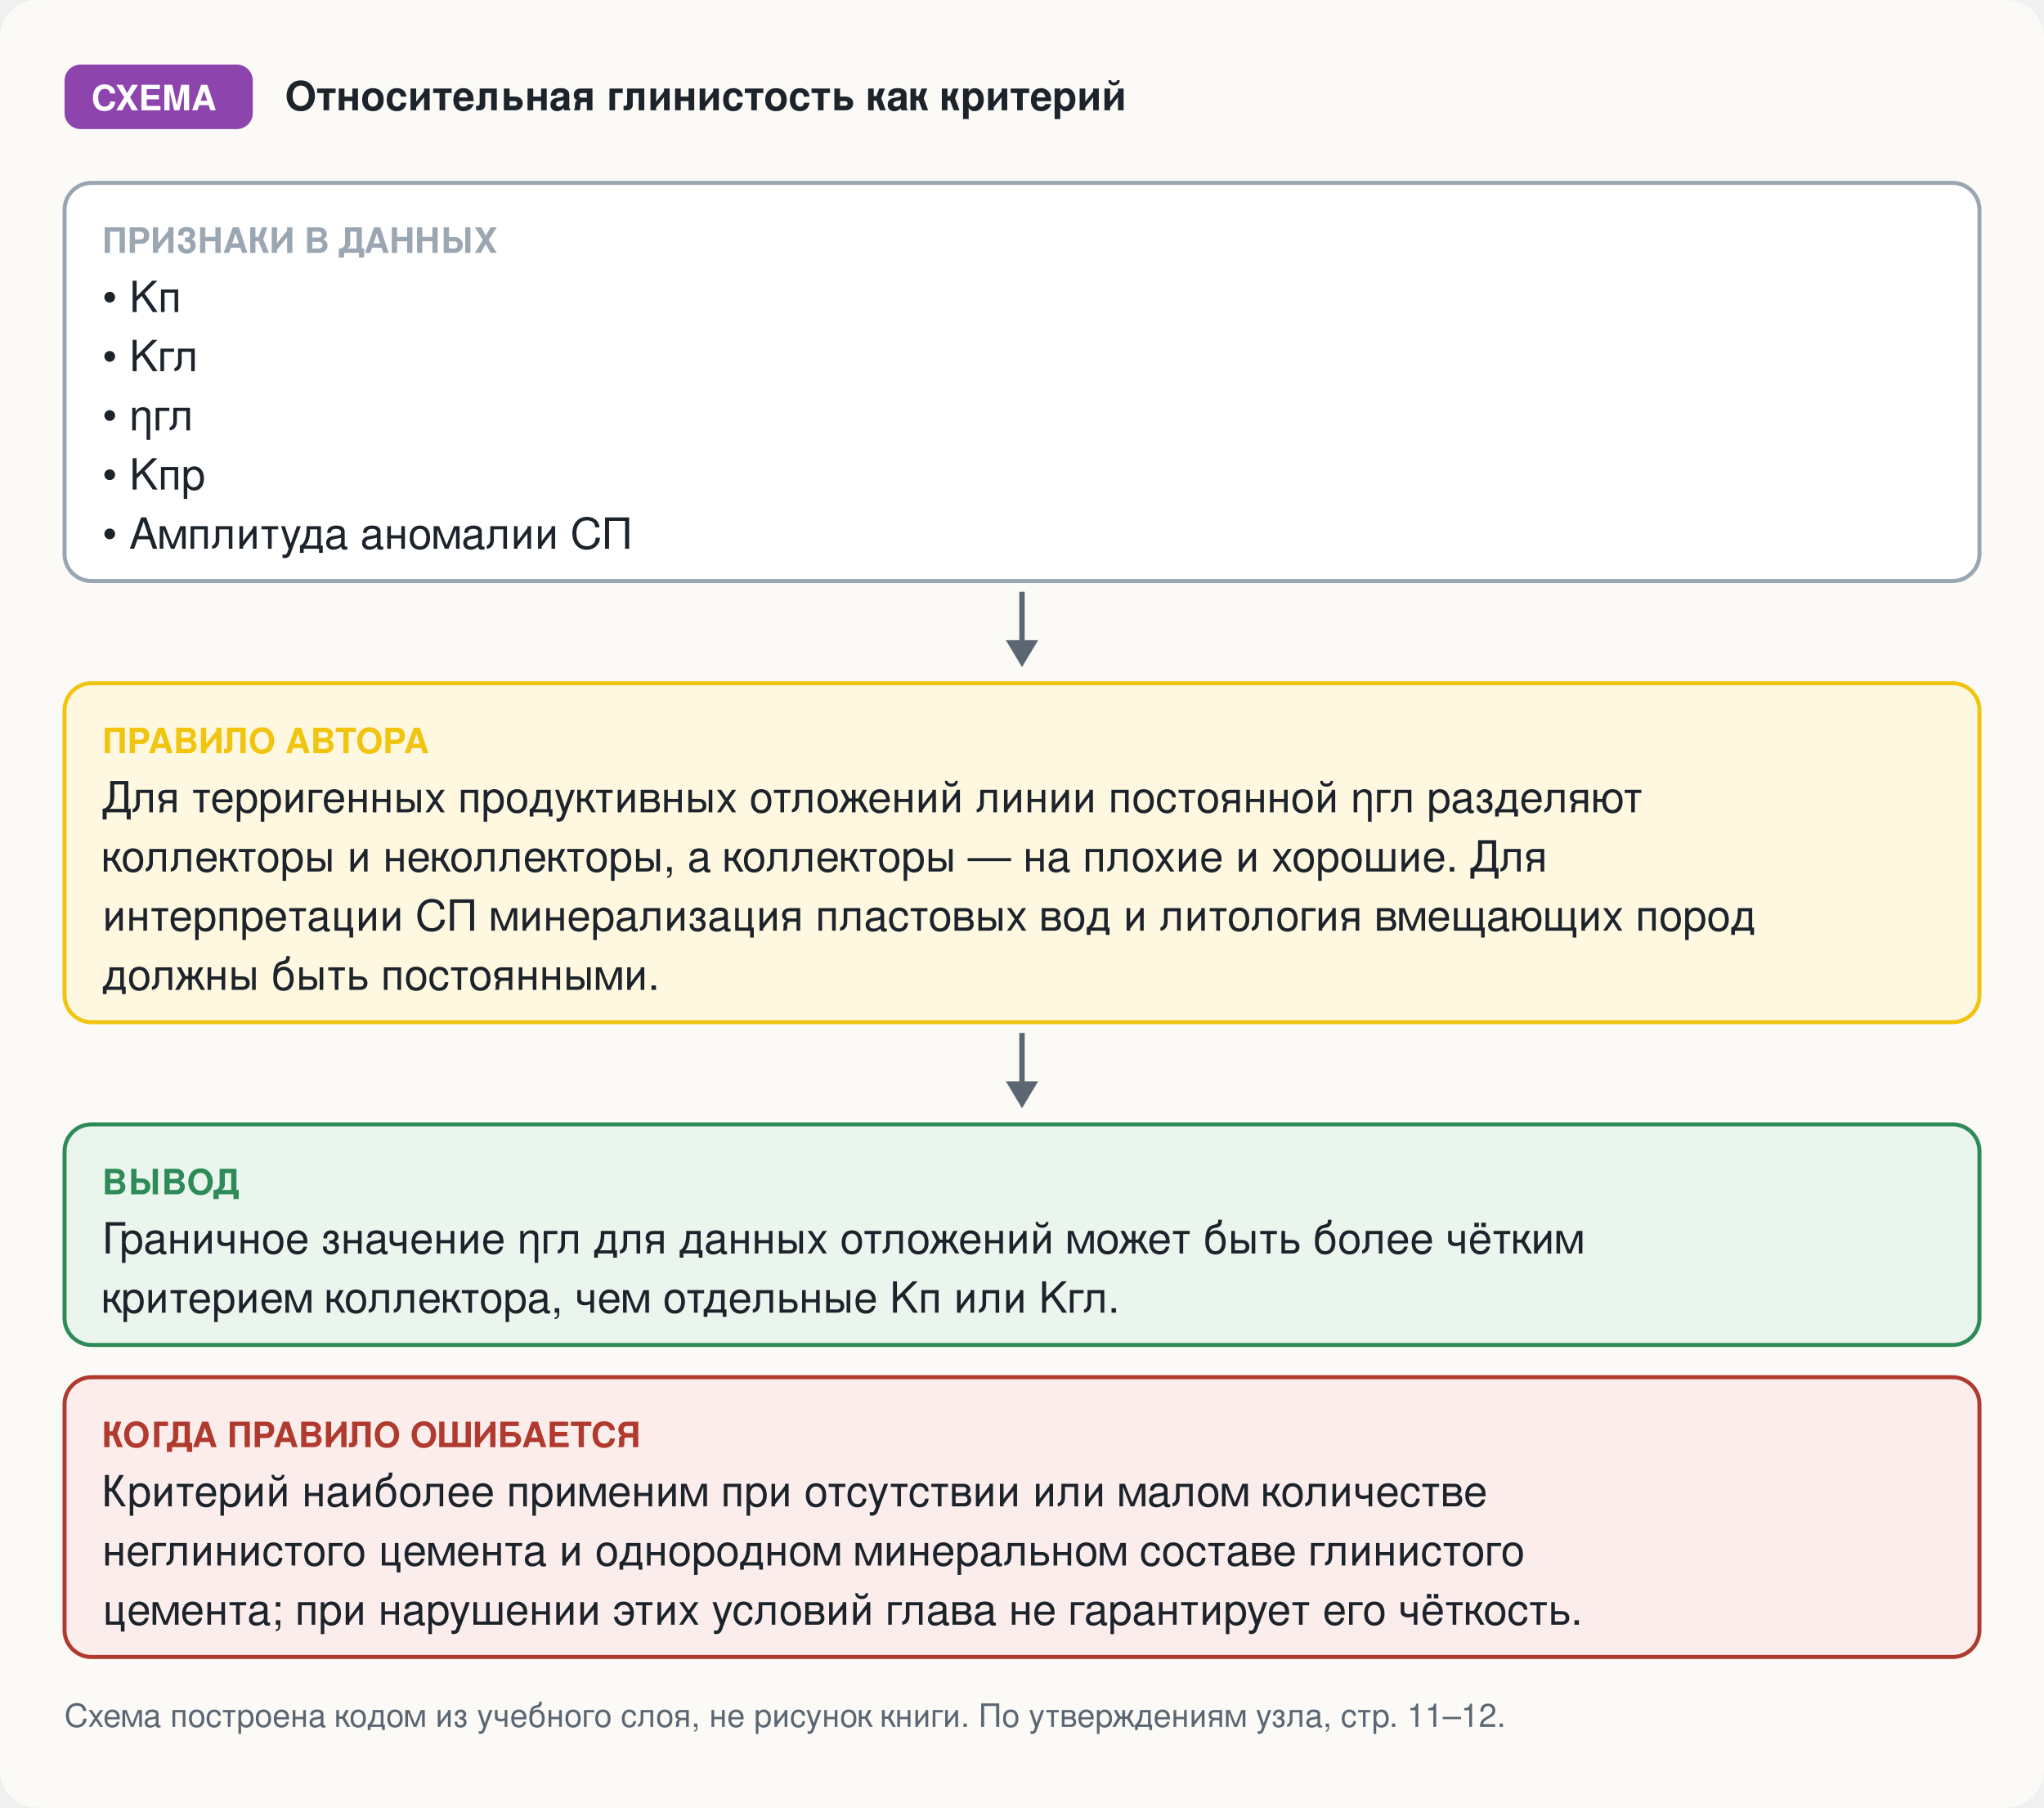
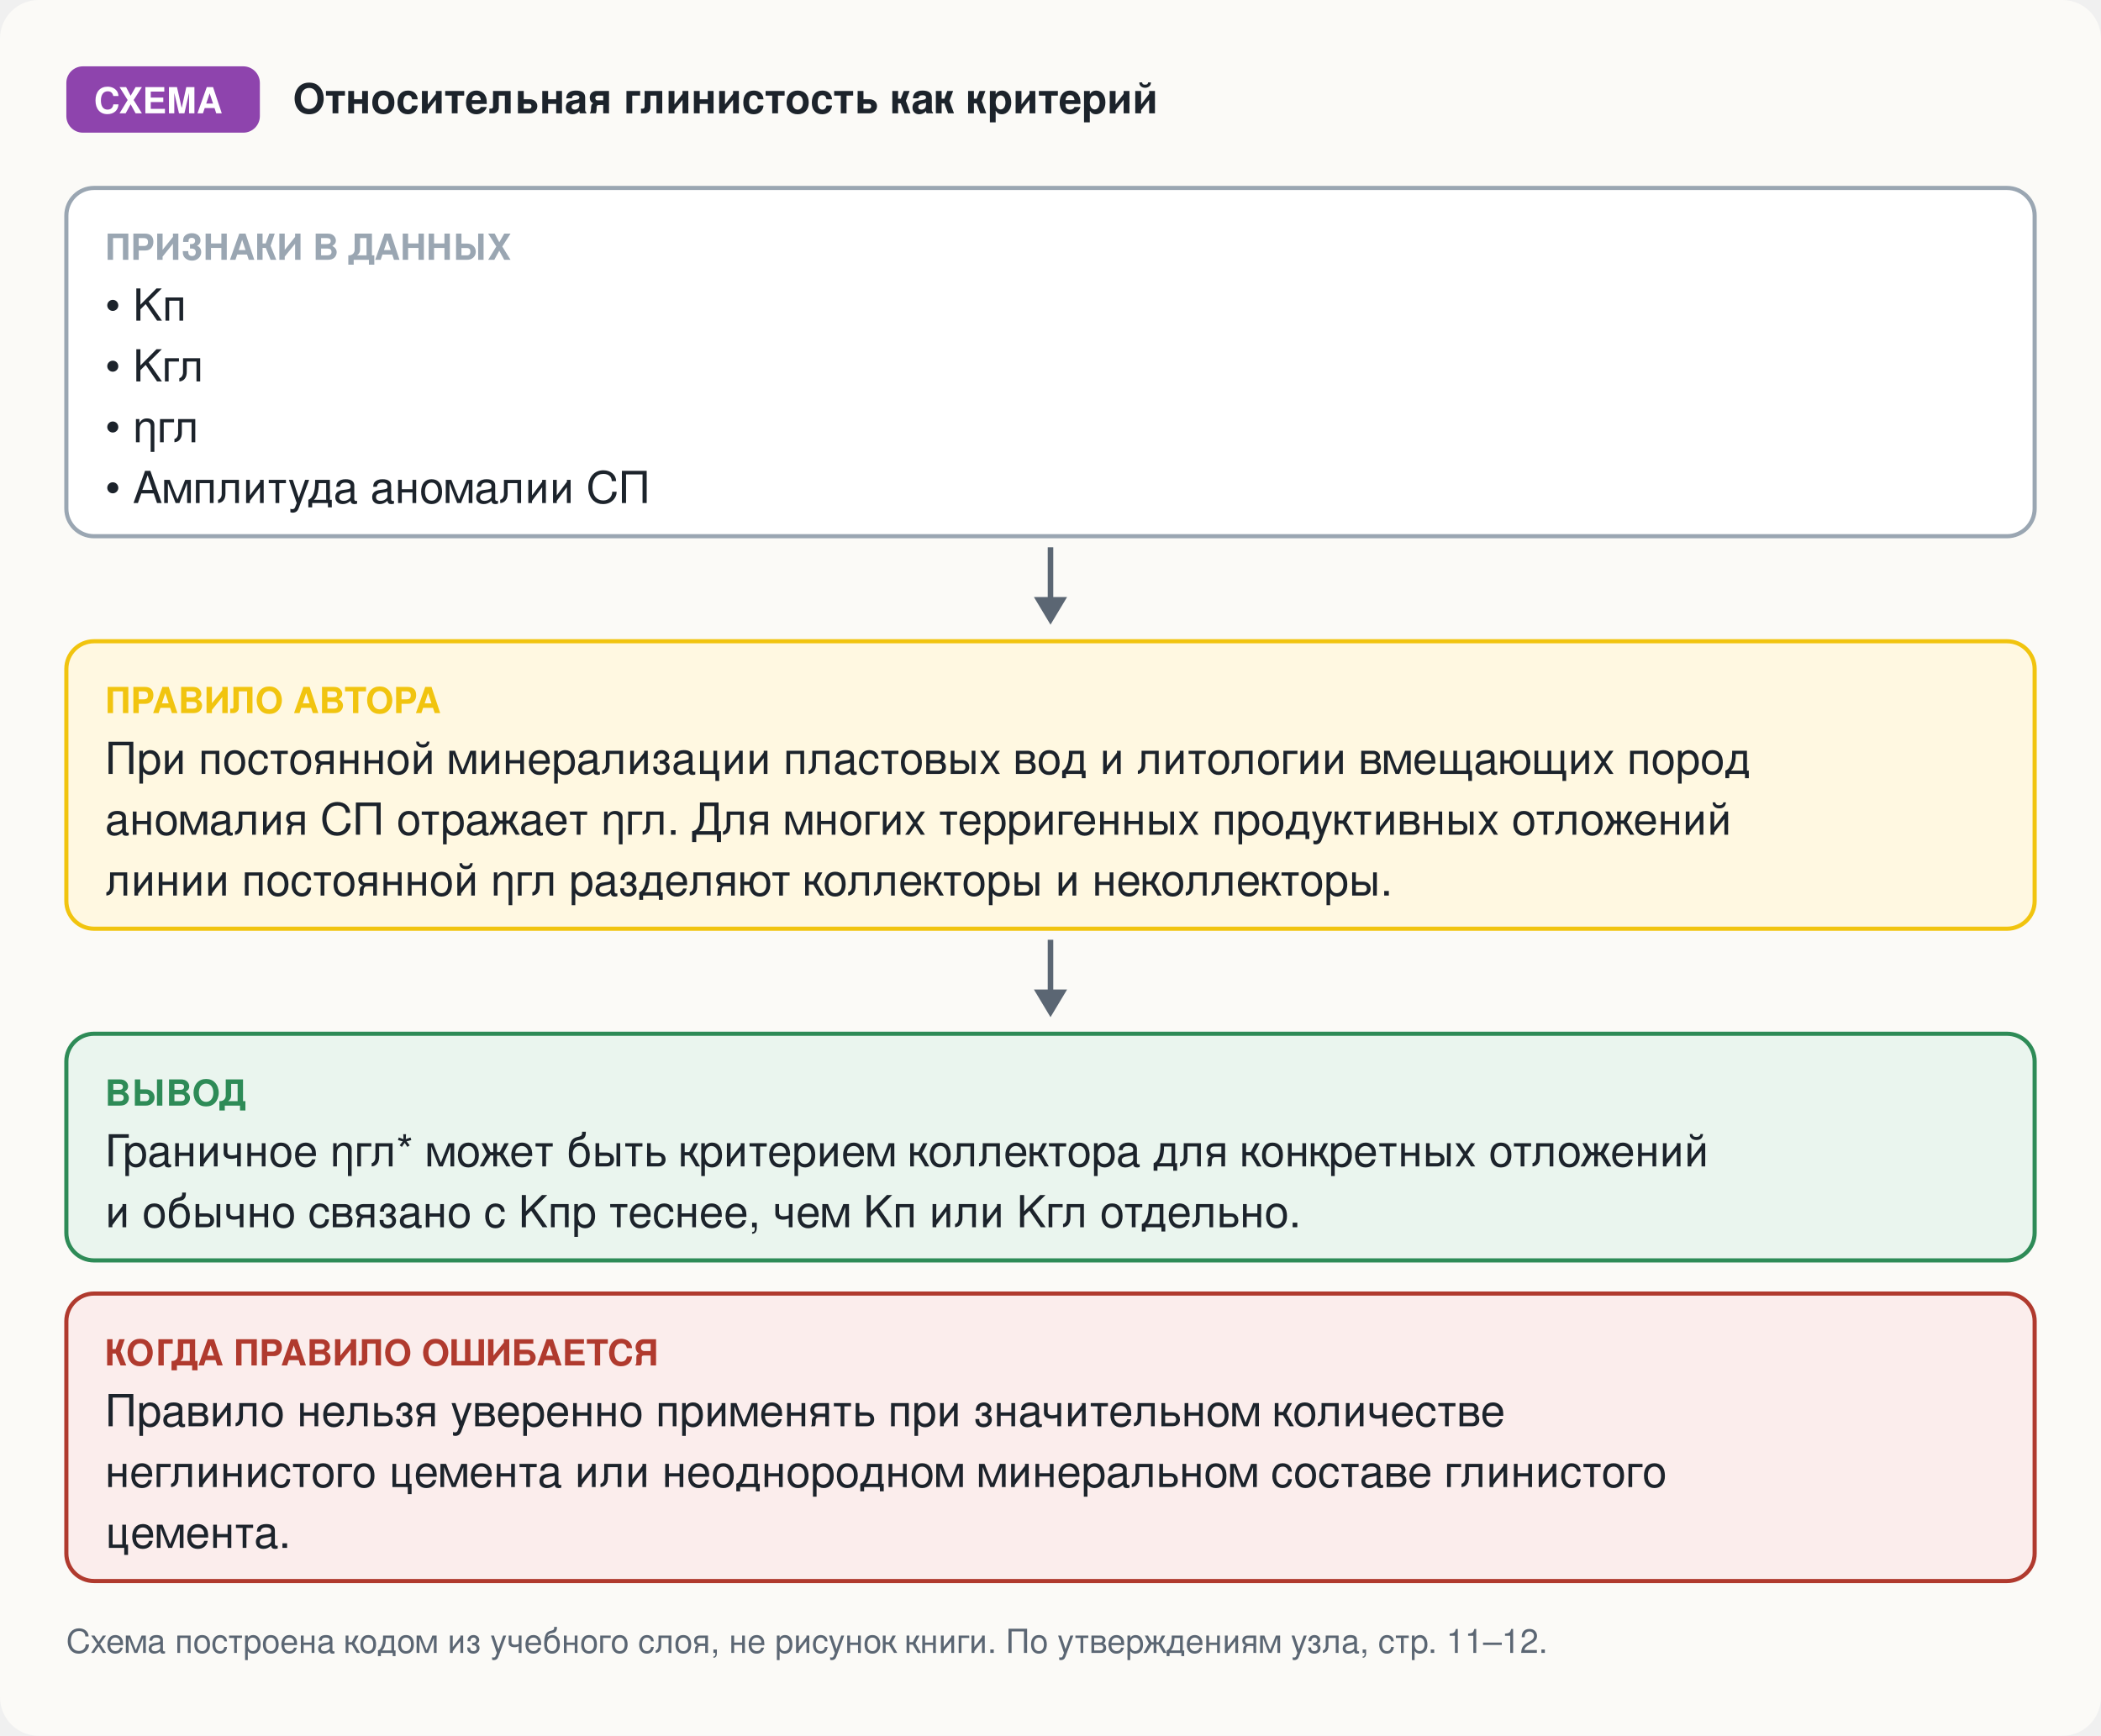
- <svg xmlns="http://www.w3.org/2000/svg" viewBox="0 0 760 672" width="760" height="672" role="img">
-   <rect x="0" y="0" width="760" height="672" rx="14" fill="#FBFAF7" />
+ <svg xmlns="http://www.w3.org/2000/svg" viewBox="0 0 760 628" width="760" height="628" role="img">
+   <rect x="0" y="0" width="760" height="628" rx="14" fill="#FBFAF7" />
  <rect x="24" y="24" width="70" height="24" rx="6" fill="#8E44AD" />
  <text x="34" y="41" font-size="13" font-weight="700" fill="#fff" font-family="Segoe UI, -apple-system, Helvetica, Arial, sans-serif">СХЕМА</text>
  <text x="106" y="41" font-size="15" font-weight="700" fill="#1C232B" font-family="Segoe UI, -apple-system, Helvetica, Arial, sans-serif">Относительная глинистость как критерий</text>
-   <rect x="24" y="68" width="712" height="148" rx="10" fill="#FFFFFF" stroke="#9AA6B2" stroke-width="1.5" />
+   <rect x="24" y="68" width="712" height="126" rx="10" fill="#FFFFFF" stroke="#9AA6B2" stroke-width="1.5" />
  <text x="38" y="94" font-size="13" font-weight="700" fill="#9AA6B2" text-anchor="start" font-family="Segoe UI, -apple-system, Helvetica, Arial, sans-serif">ПРИЗНАКИ В ДАННЫХ</text>
  <text x="38" y="116" font-size="16" font-weight="400" fill="#1C232B" text-anchor="start" font-family="Segoe UI, -apple-system, Helvetica, Arial, sans-serif">• Kп</text>
  <text x="38" y="138" font-size="16" font-weight="400" fill="#1C232B" text-anchor="start" font-family="Segoe UI, -apple-system, Helvetica, Arial, sans-serif">• Kгл</text>
  <text x="38" y="160" font-size="16" font-weight="400" fill="#1C232B" text-anchor="start" font-family="Segoe UI, -apple-system, Helvetica, Arial, sans-serif">• ηгл</text>
-   <text x="38" y="182" font-size="16" font-weight="400" fill="#1C232B" text-anchor="start" font-family="Segoe UI, -apple-system, Helvetica, Arial, sans-serif">• Kпр</text>
-   <text x="38" y="204" font-size="16" font-weight="400" fill="#1C232B" text-anchor="start" font-family="Segoe UI, -apple-system, Helvetica, Arial, sans-serif">• Амплитуда аномалии СП</text>
-   <line x1="380.0" y1="220" x2="380.0" y2="242" stroke="#5B6673" stroke-width="2" />
-   <polygon points="374.0,238 386.0,238 380.0,248" fill="#5B6673" />
-   <rect x="24" y="254" width="712" height="126" rx="10" fill="#FFF8E1" stroke="#F1C40F" stroke-width="1.5" />
-   <text x="38" y="280" font-size="13" font-weight="700" fill="#F1C40F" text-anchor="start" font-family="Segoe UI, -apple-system, Helvetica, Arial, sans-serif">ПРАВИЛО АВТОРА</text>
-   <text x="38" y="302" font-size="16" font-weight="400" fill="#1C232B" text-anchor="start" font-family="Segoe UI, -apple-system, Helvetica, Arial, sans-serif">Для терригенных продуктивных отложений линии постоянной ηгл разделяют</text>
-   <text x="38" y="324" font-size="16" font-weight="400" fill="#1C232B" text-anchor="start" font-family="Segoe UI, -apple-system, Helvetica, Arial, sans-serif">коллекторы и неколлекторы, а коллекторы — на плохие и хорошие. Для</text>
-   <text x="38" y="346" font-size="16" font-weight="400" fill="#1C232B" text-anchor="start" font-family="Segoe UI, -apple-system, Helvetica, Arial, sans-serif">интерпретации СП минерализация пластовых вод и литология вмещающих пород</text>
-   <text x="38" y="368" font-size="16" font-weight="400" fill="#1C232B" text-anchor="start" font-family="Segoe UI, -apple-system, Helvetica, Arial, sans-serif">должны быть постоянными.</text>
-   <line x1="380.0" y1="384" x2="380.0" y2="406" stroke="#5B6673" stroke-width="2" />
-   <polygon points="374.0,402 386.0,402 380.0,412" fill="#5B6673" />
-   <rect x="24" y="418" width="712" height="82" rx="10" fill="#EAF5EE" stroke="#2E8B57" stroke-width="1.5" />
-   <text x="38" y="444" font-size="13" font-weight="700" fill="#2E8B57" text-anchor="start" font-family="Segoe UI, -apple-system, Helvetica, Arial, sans-serif">ВЫВОД</text>
-   <text x="38" y="466" font-size="16" font-weight="400" fill="#1C232B" text-anchor="start" font-family="Segoe UI, -apple-system, Helvetica, Arial, sans-serif">Граничное значение ηгл для данных отложений может быть более чётким</text>
-   <text x="38" y="488" font-size="16" font-weight="400" fill="#1C232B" text-anchor="start" font-family="Segoe UI, -apple-system, Helvetica, Arial, sans-serif">критерием коллектора, чем отдельные Kп или Kгл.</text>
-   <rect x="24" y="512" width="712" height="104" rx="10" fill="#FBEDEC" stroke="#B03A2E" stroke-width="1.5" />
-   <text x="38" y="538" font-size="13" font-weight="700" fill="#B03A2E" text-anchor="start" font-family="Segoe UI, -apple-system, Helvetica, Arial, sans-serif">КОГДА ПРАВИЛО ОШИБАЕТСЯ</text>
-   <text x="38" y="560" font-size="16" font-weight="400" fill="#1C232B" text-anchor="start" font-family="Segoe UI, -apple-system, Helvetica, Arial, sans-serif">Критерий наиболее применим при отсутствии или малом количестве</text>
-   <text x="38" y="582" font-size="16" font-weight="400" fill="#1C232B" text-anchor="start" font-family="Segoe UI, -apple-system, Helvetica, Arial, sans-serif">неглинистого цемента и однородном минеральном составе глинистого</text>
-   <text x="38" y="604" font-size="16" font-weight="400" fill="#1C232B" text-anchor="start" font-family="Segoe UI, -apple-system, Helvetica, Arial, sans-serif">цемента; при нарушении этих условий глава не гарантирует его чёткость.</text>
-   <text x="24" y="642" font-size="12" font-weight="400" fill="#5B6673" text-anchor="start" font-family="Segoe UI, -apple-system, Helvetica, Arial, sans-serif">Схема построена кодом из учебного слоя, не рисунок книги. По утверждениям узла, стр. 11–12.</text>
+   <text x="38" y="182" font-size="16" font-weight="400" fill="#1C232B" text-anchor="start" font-family="Segoe UI, -apple-system, Helvetica, Arial, sans-serif">• Амплитуда аномалии СП</text>
+   <line x1="380.0" y1="198" x2="380.0" y2="220" stroke="#5B6673" stroke-width="2" />
+   <polygon points="374.0,216 386.0,216 380.0,226" fill="#5B6673" />
+   <rect x="24" y="232" width="712" height="104" rx="10" fill="#FFF8E1" stroke="#F1C40F" stroke-width="1.5" />
+   <text x="38" y="258" font-size="13" font-weight="700" fill="#F1C40F" text-anchor="start" font-family="Segoe UI, -apple-system, Helvetica, Arial, sans-serif">ПРАВИЛО АВТОРА</text>
+   <text x="38" y="280" font-size="16" font-weight="400" fill="#1C232B" text-anchor="start" font-family="Segoe UI, -apple-system, Helvetica, Arial, sans-serif">При постоянной минерализации пластовых вод и литологии вмещающих пород</text>
+   <text x="38" y="302" font-size="16" font-weight="400" fill="#1C232B" text-anchor="start" font-family="Segoe UI, -apple-system, Helvetica, Arial, sans-serif">аномалия СП отражает ηгл. Для многих терригенных продуктивных отложений</text>
+   <text x="38" y="324" font-size="16" font-weight="400" fill="#1C232B" text-anchor="start" font-family="Segoe UI, -apple-system, Helvetica, Arial, sans-serif">линии постоянной ηгл разделяют коллекторы и неколлекторы.</text>
+   <line x1="380.0" y1="340" x2="380.0" y2="362" stroke="#5B6673" stroke-width="2" />
+   <polygon points="374.0,358 386.0,358 380.0,368" fill="#5B6673" />
+   <rect x="24" y="374" width="712" height="82" rx="10" fill="#EAF5EE" stroke="#2E8B57" stroke-width="1.5" />
+   <text x="38" y="400" font-size="13" font-weight="700" fill="#2E8B57" text-anchor="start" font-family="Segoe UI, -apple-system, Helvetica, Arial, sans-serif">ВЫВОД</text>
+   <text x="38" y="422" font-size="16" font-weight="400" fill="#1C232B" text-anchor="start" font-family="Segoe UI, -apple-system, Helvetica, Arial, sans-serif">Граничное ηгл* может быть критерием коллектора для конкретных отложений</text>
+   <text x="38" y="444" font-size="16" font-weight="400" fill="#1C232B" text-anchor="start" font-family="Segoe UI, -apple-system, Helvetica, Arial, sans-serif">и обычно связано с Kпр теснее, чем Kп или Kгл отдельно.</text>
+   <rect x="24" y="468" width="712" height="104" rx="10" fill="#FBEDEC" stroke="#B03A2E" stroke-width="1.5" />
+   <text x="38" y="494" font-size="13" font-weight="700" fill="#B03A2E" text-anchor="start" font-family="Segoe UI, -apple-system, Helvetica, Arial, sans-serif">КОГДА ПРАВИЛО ОШИБАЕТСЯ</text>
+   <text x="38" y="516" font-size="16" font-weight="400" fill="#1C232B" text-anchor="start" font-family="Segoe UI, -apple-system, Helvetica, Arial, sans-serif">Правило нельзя уверенно применять при значительном количестве</text>
+   <text x="38" y="538" font-size="16" font-weight="400" fill="#1C232B" text-anchor="start" font-family="Segoe UI, -apple-system, Helvetica, Arial, sans-serif">неглинистого цемента или неоднородном минеральном составе глинистого</text>
+   <text x="38" y="560" font-size="16" font-weight="400" fill="#1C232B" text-anchor="start" font-family="Segoe UI, -apple-system, Helvetica, Arial, sans-serif">цемента.</text>
+   <text x="24" y="598" font-size="12" font-weight="400" fill="#5B6673" text-anchor="start" font-family="Segoe UI, -apple-system, Helvetica, Arial, sans-serif">Схема построена кодом из учебного слоя, не рисунок книги. По утверждениям узла, стр. 11–12.</text>
</svg>
